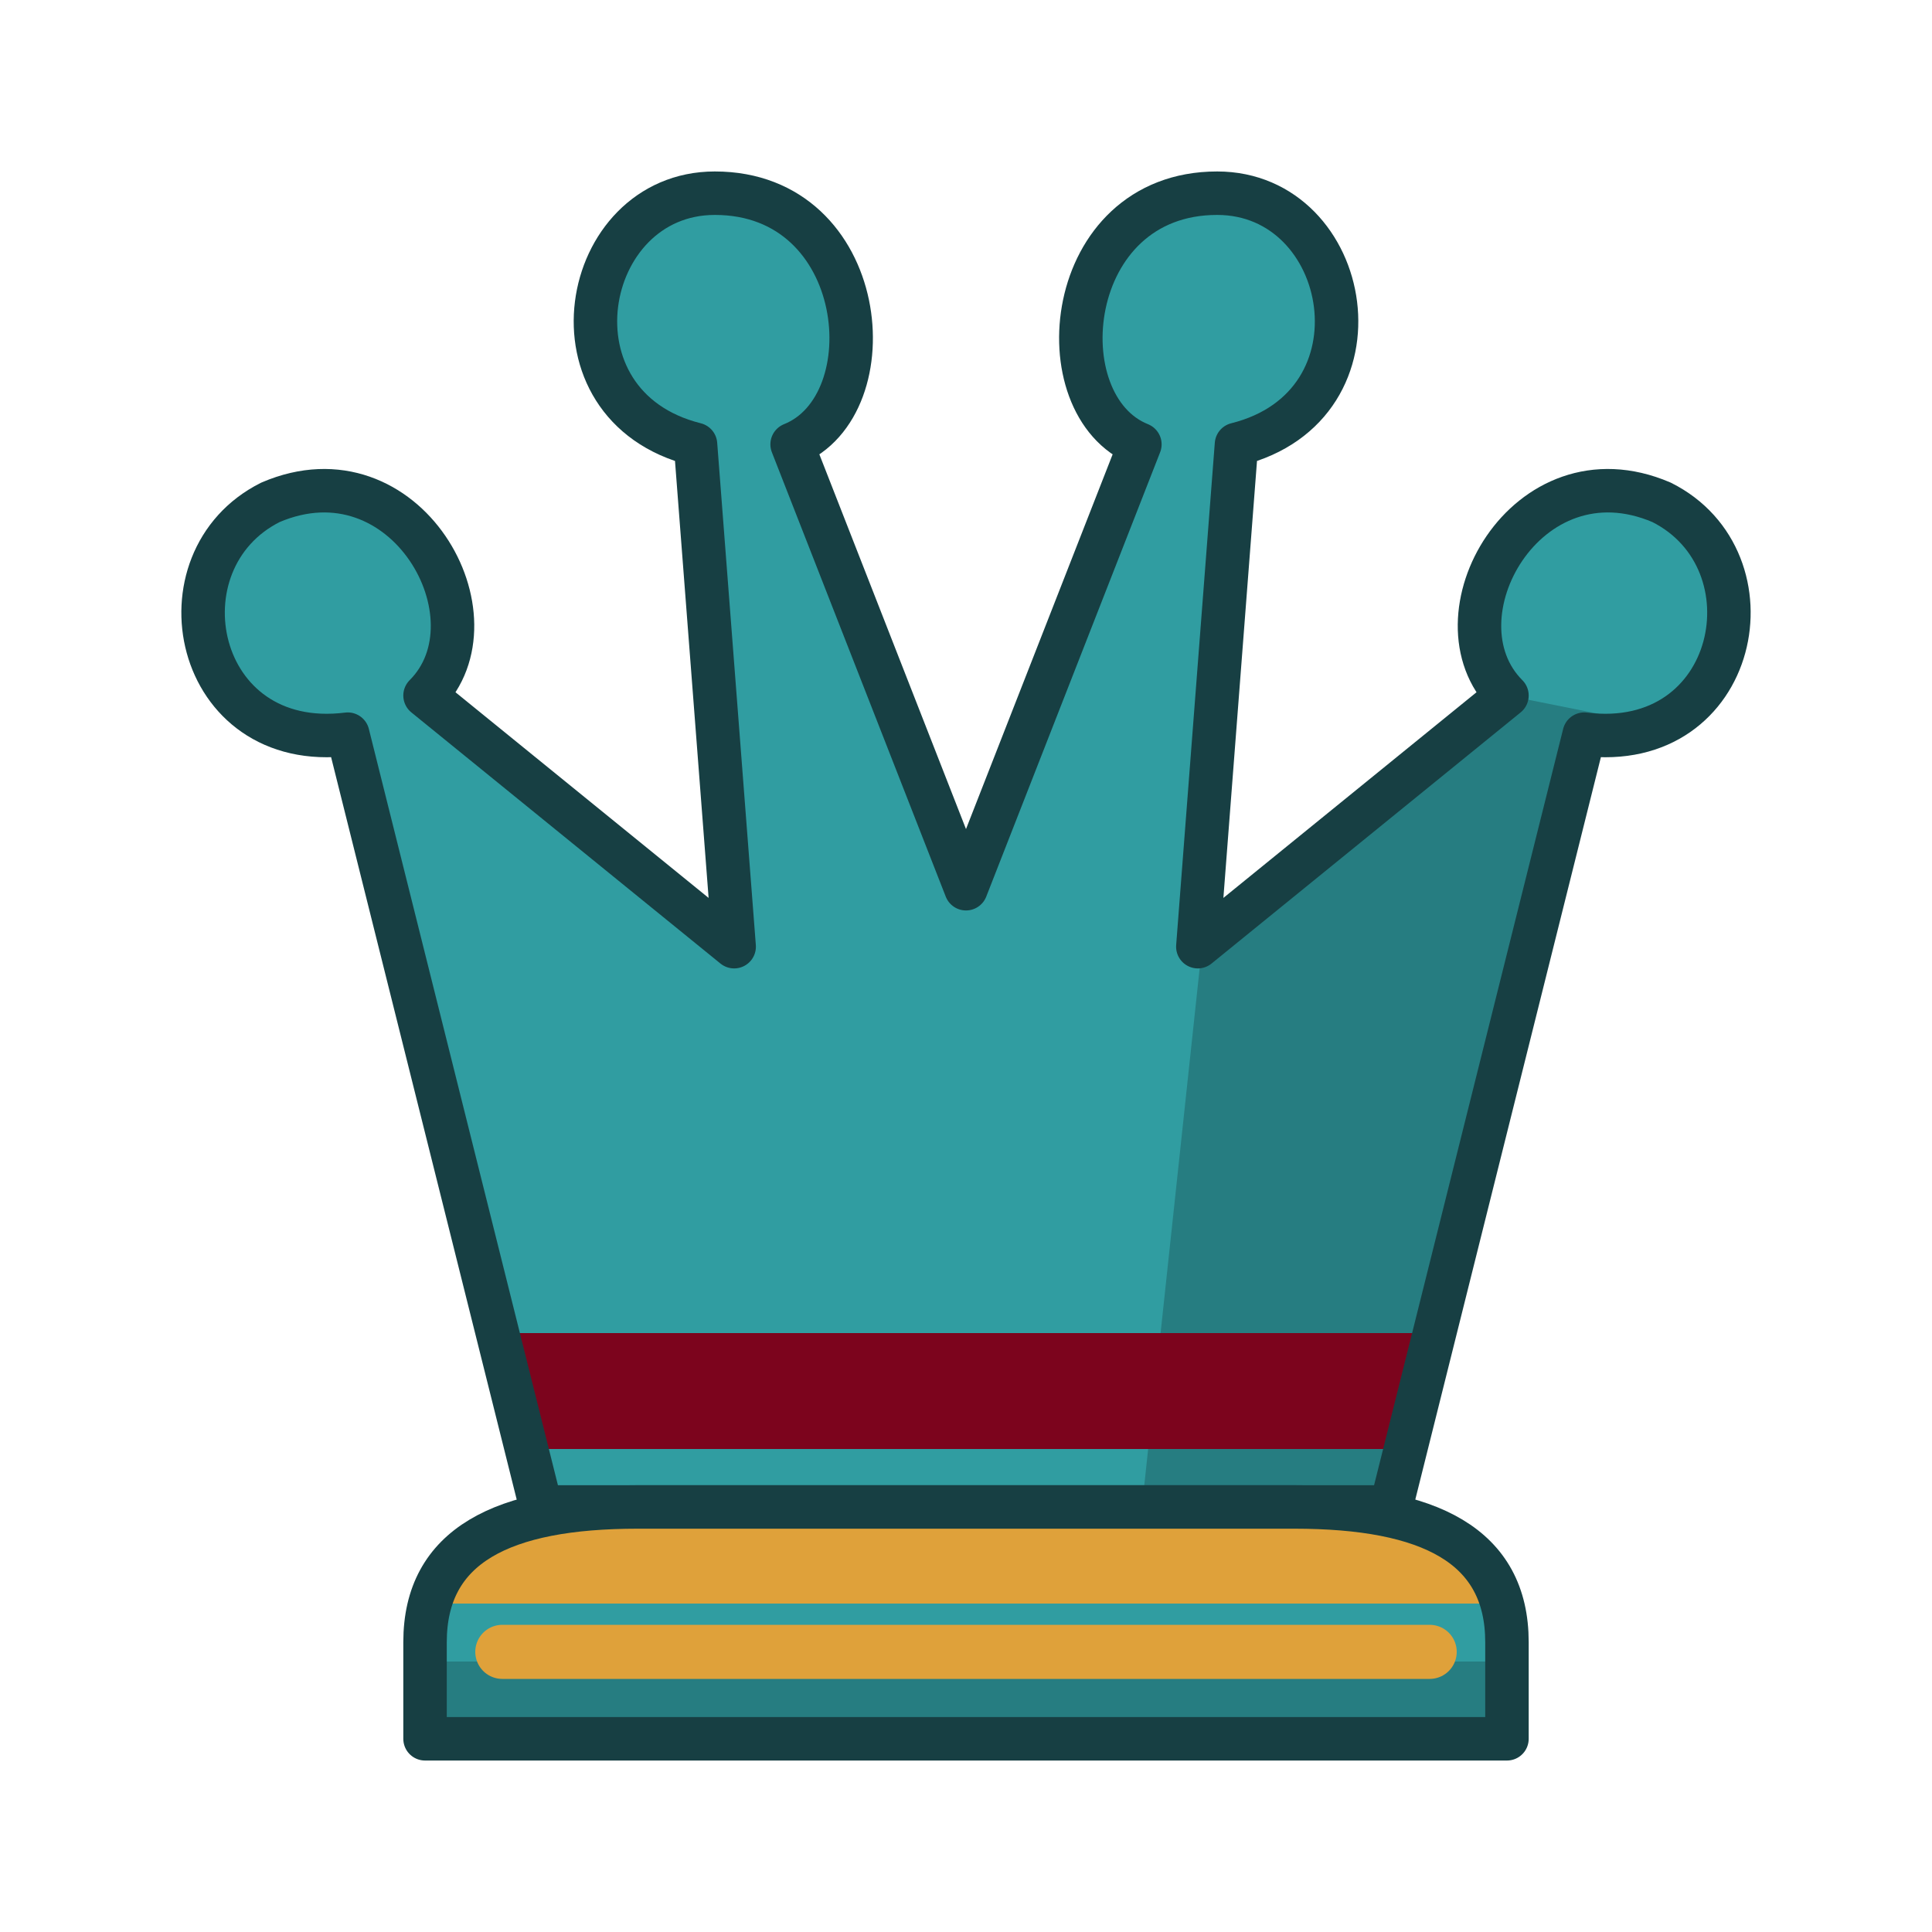
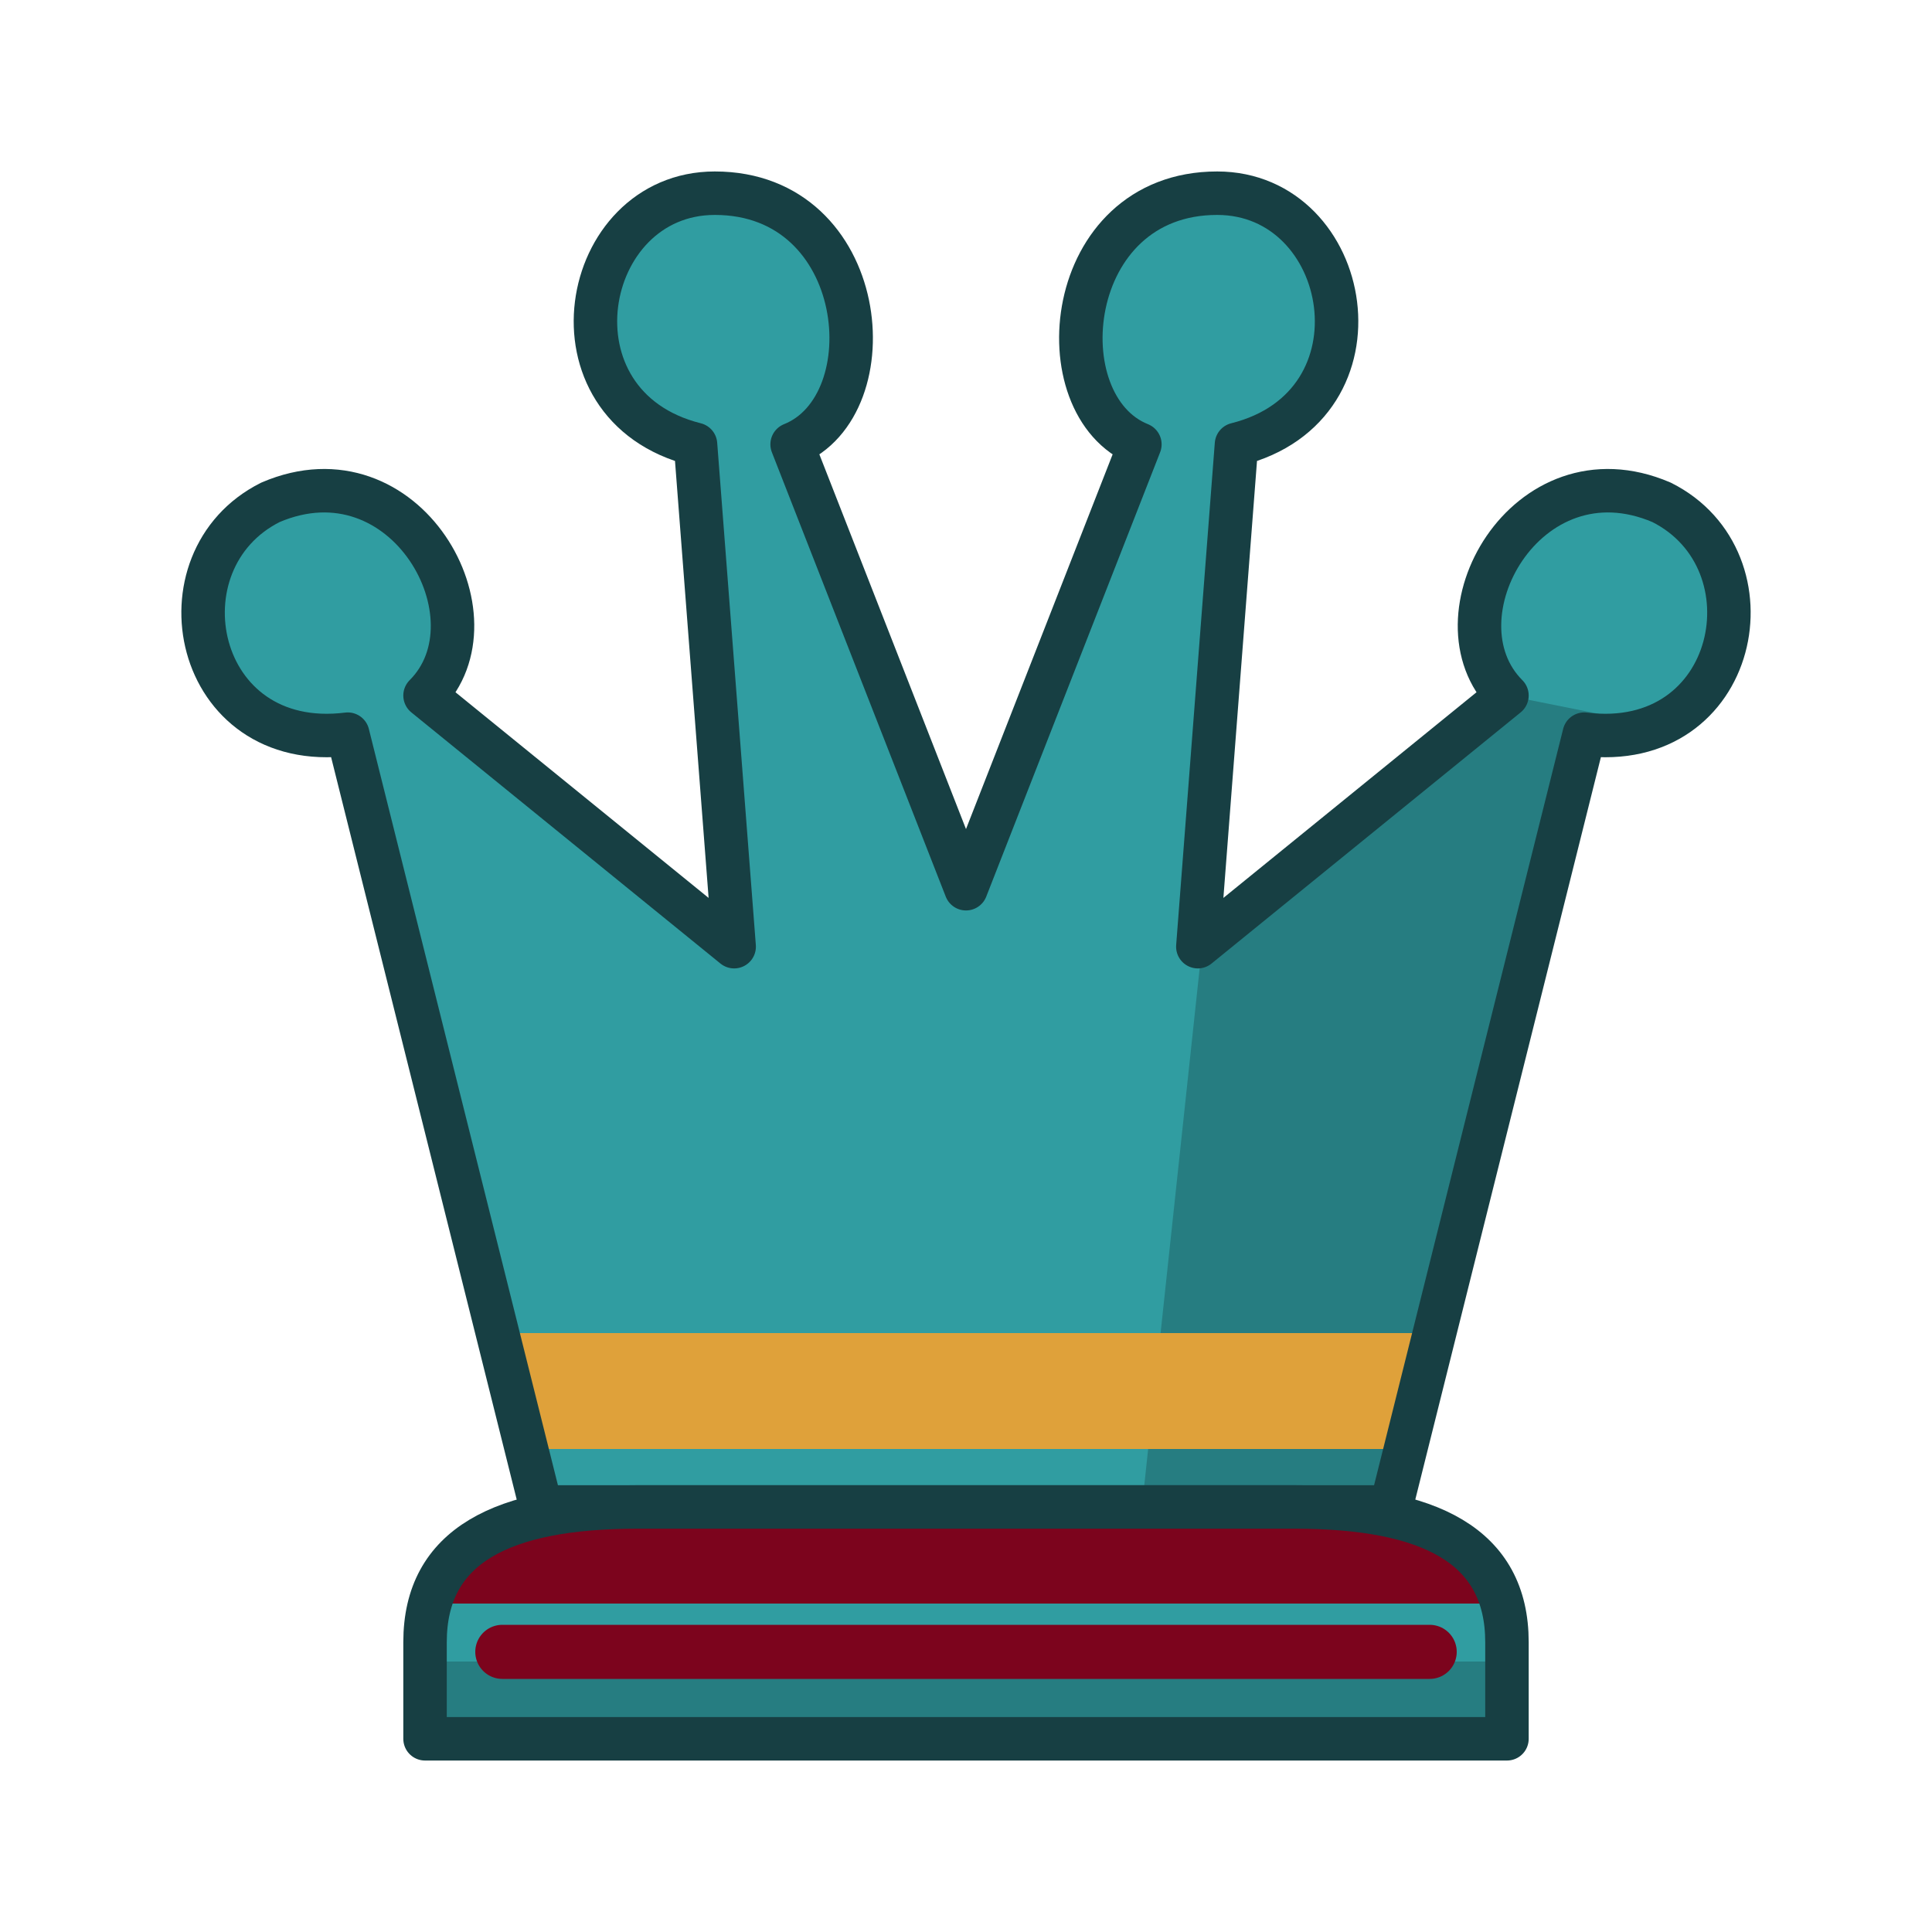
<svg xmlns="http://www.w3.org/2000/svg" viewBox="0 -1 100 100">
  <g fill="#309DA1" stroke="#173F43" stroke-width="2.25" stroke-linejoin="round" stroke-linecap="round">
    <path d="M28 77 L18 37 C10 38 8 28 14 25 C21 22 26 31 22 35 L38 48 L36 22 C28 20 30 9 37 9 C45 9 46 20 41 22 L50 45 L59 22 C54 20 55 9 63 9 C70 9 72 20 64 22 L62 48 L78 35 C74 31 79 22 86 25 C92 28 90 38 82 37 L72 77 Z" fill="#309DA1" stroke="none" fill-rule="evenodd" />
    <defs>
      <clipPath id="s8">
        <path d="M28 77 L18 37 C10 38 8 28 14 25 C21 22 26 31 22 35 L38 48 L36 22 C28 20 30 9 37 9 C45 9 46 20 41 22 L50 45 L59 22 C54 20 55 9 63 9 C70 9 72 20 64 22 L62 48 L78 35 C74 31 79 22 86 25 C92 28 90 38 82 37 L72 77 Z" clip-rule="evenodd" />
      </clipPath>
    </defs>
    <path d="M65 22 L62 48 L78 35 L83 36 L72 78 H59 Z" fill="#267D81" stroke="none" clip-path="url(#s8)" />
    <g stroke="none" clip-path="url(#s8)">
-       <path d="M10 68 H90 V74 H10 Z" fill="#7C041D" />
-       <path d="M10 78 H90 V82 H10 Z" fill="#DFA13A" />
+       <path d="M10 68 H90 V74 H10 Z" fill="#DFA13A" />
+       <path d="M10 78 H90 V82 H10 Z" fill="#7C041D" />
    </g>
    <path d="M28 77 L18 37 C10 38 8 28 14 25 C21 22 26 31 22 35 L38 48 L36 22 C28 20 30 9 37 9 C45 9 46 20 41 22 L50 45 L59 22 C54 20 55 9 63 9 C70 9 72 20 64 22 L62 48 L78 35 C74 31 79 22 86 25 C92 28 90 38 82 37 L72 77 Z" fill="none" />
    <path d="M22 89 V84 C22 79 26 77 33 77 H67 C74 77 78 79 78 84 V89 Z" fill="#309DA1" stroke="none" fill-rule="evenodd" />
    <defs>
      <clipPath id="s9">
        <path d="M22 89 V84 C22 79 26 77 33 77 H67 C74 77 78 79 78 84 V89 Z" clip-rule="evenodd" />
      </clipPath>
    </defs>
    <path d="M21 85 H79 V90 H21 Z" fill="#267D81" stroke="none" clip-path="url(#s9)" />
    <g stroke="none" clip-path="url(#s9)">
-       <path d="M10 68 H90 V74 H10 Z" fill="#7C041D" />
-       <path d="M10 78 H90 V82 H10 Z" fill="#DFA13A" />
+       <path d="M10 68 H90 V74 H10 Z" fill="#DFA13A" />
+       <path d="M10 78 H90 V82 H10 Z" fill="#7C041D" />
    </g>
    <path d="M22 89 V84 C22 79 26 77 33 77 H67 C74 77 78 79 78 84 V89 Z" fill="none" />
-     <path d="M26 84.5 H74" fill="none" stroke="#DFA13A" stroke-width="2.8" stroke-linecap="round" />
+     <path d="M26 84.5 H74" fill="none" stroke="#7C041D" stroke-width="2.8" stroke-linecap="round" />
  </g>
</svg>
